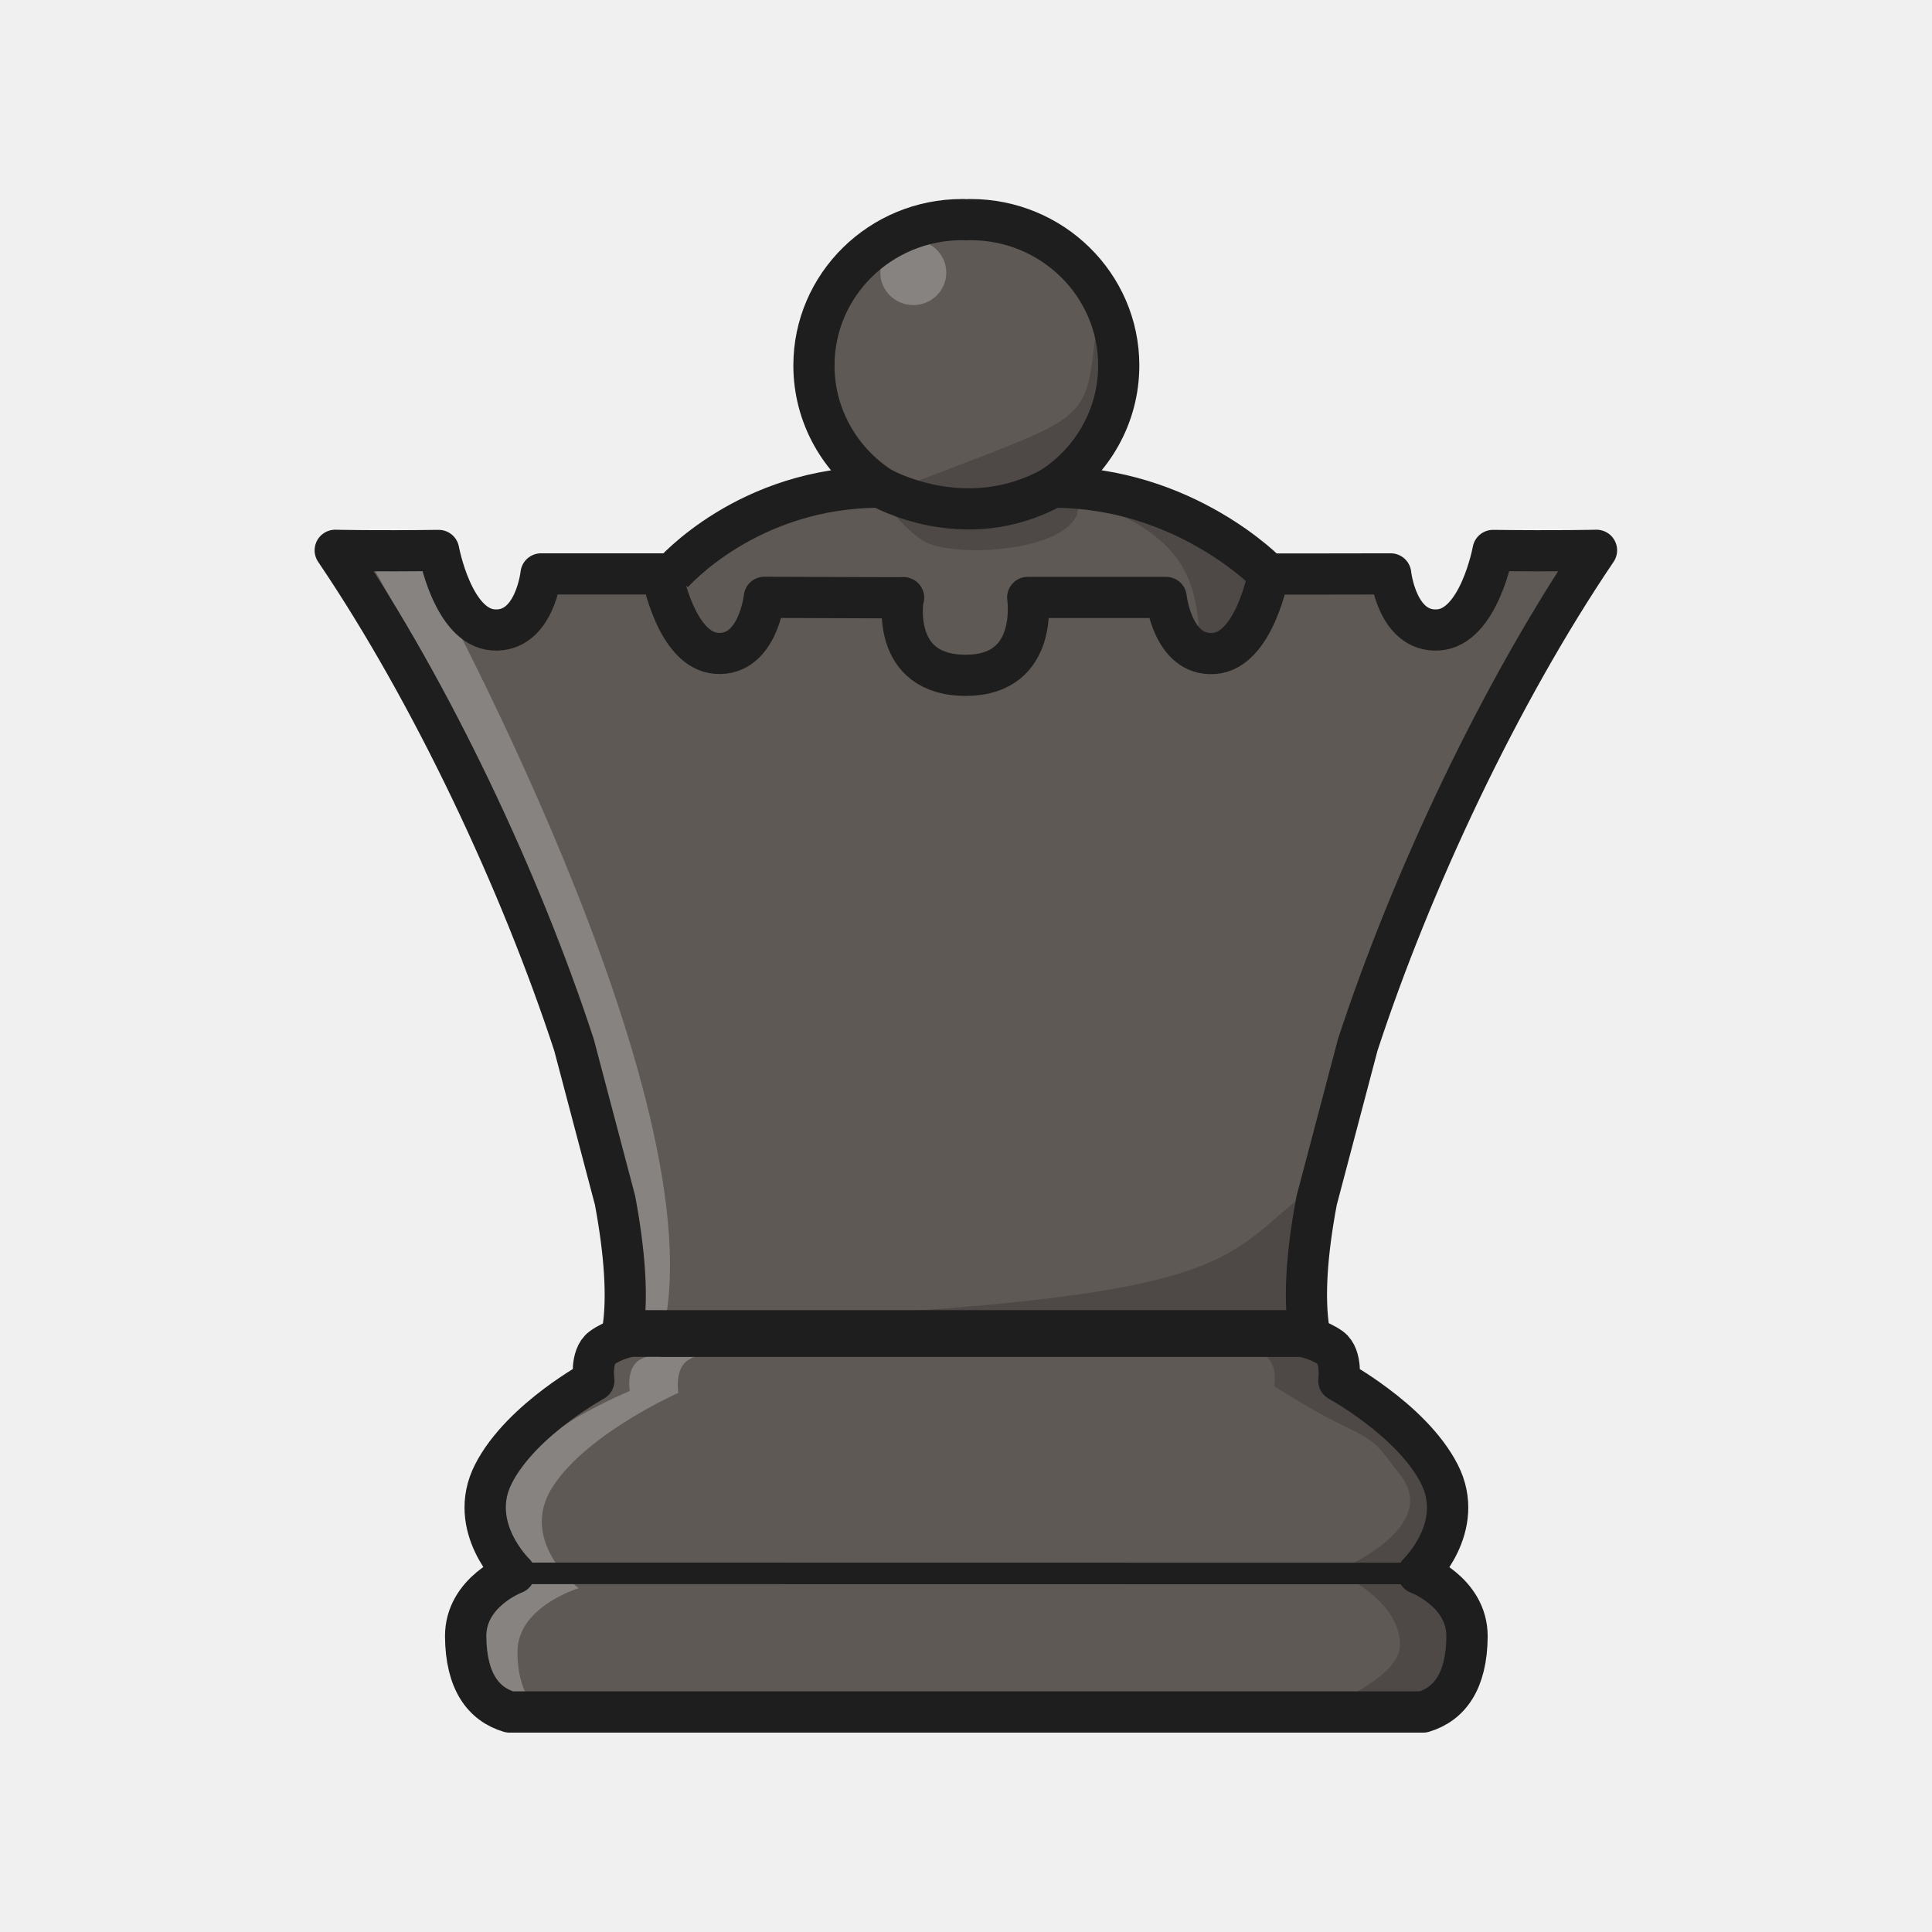
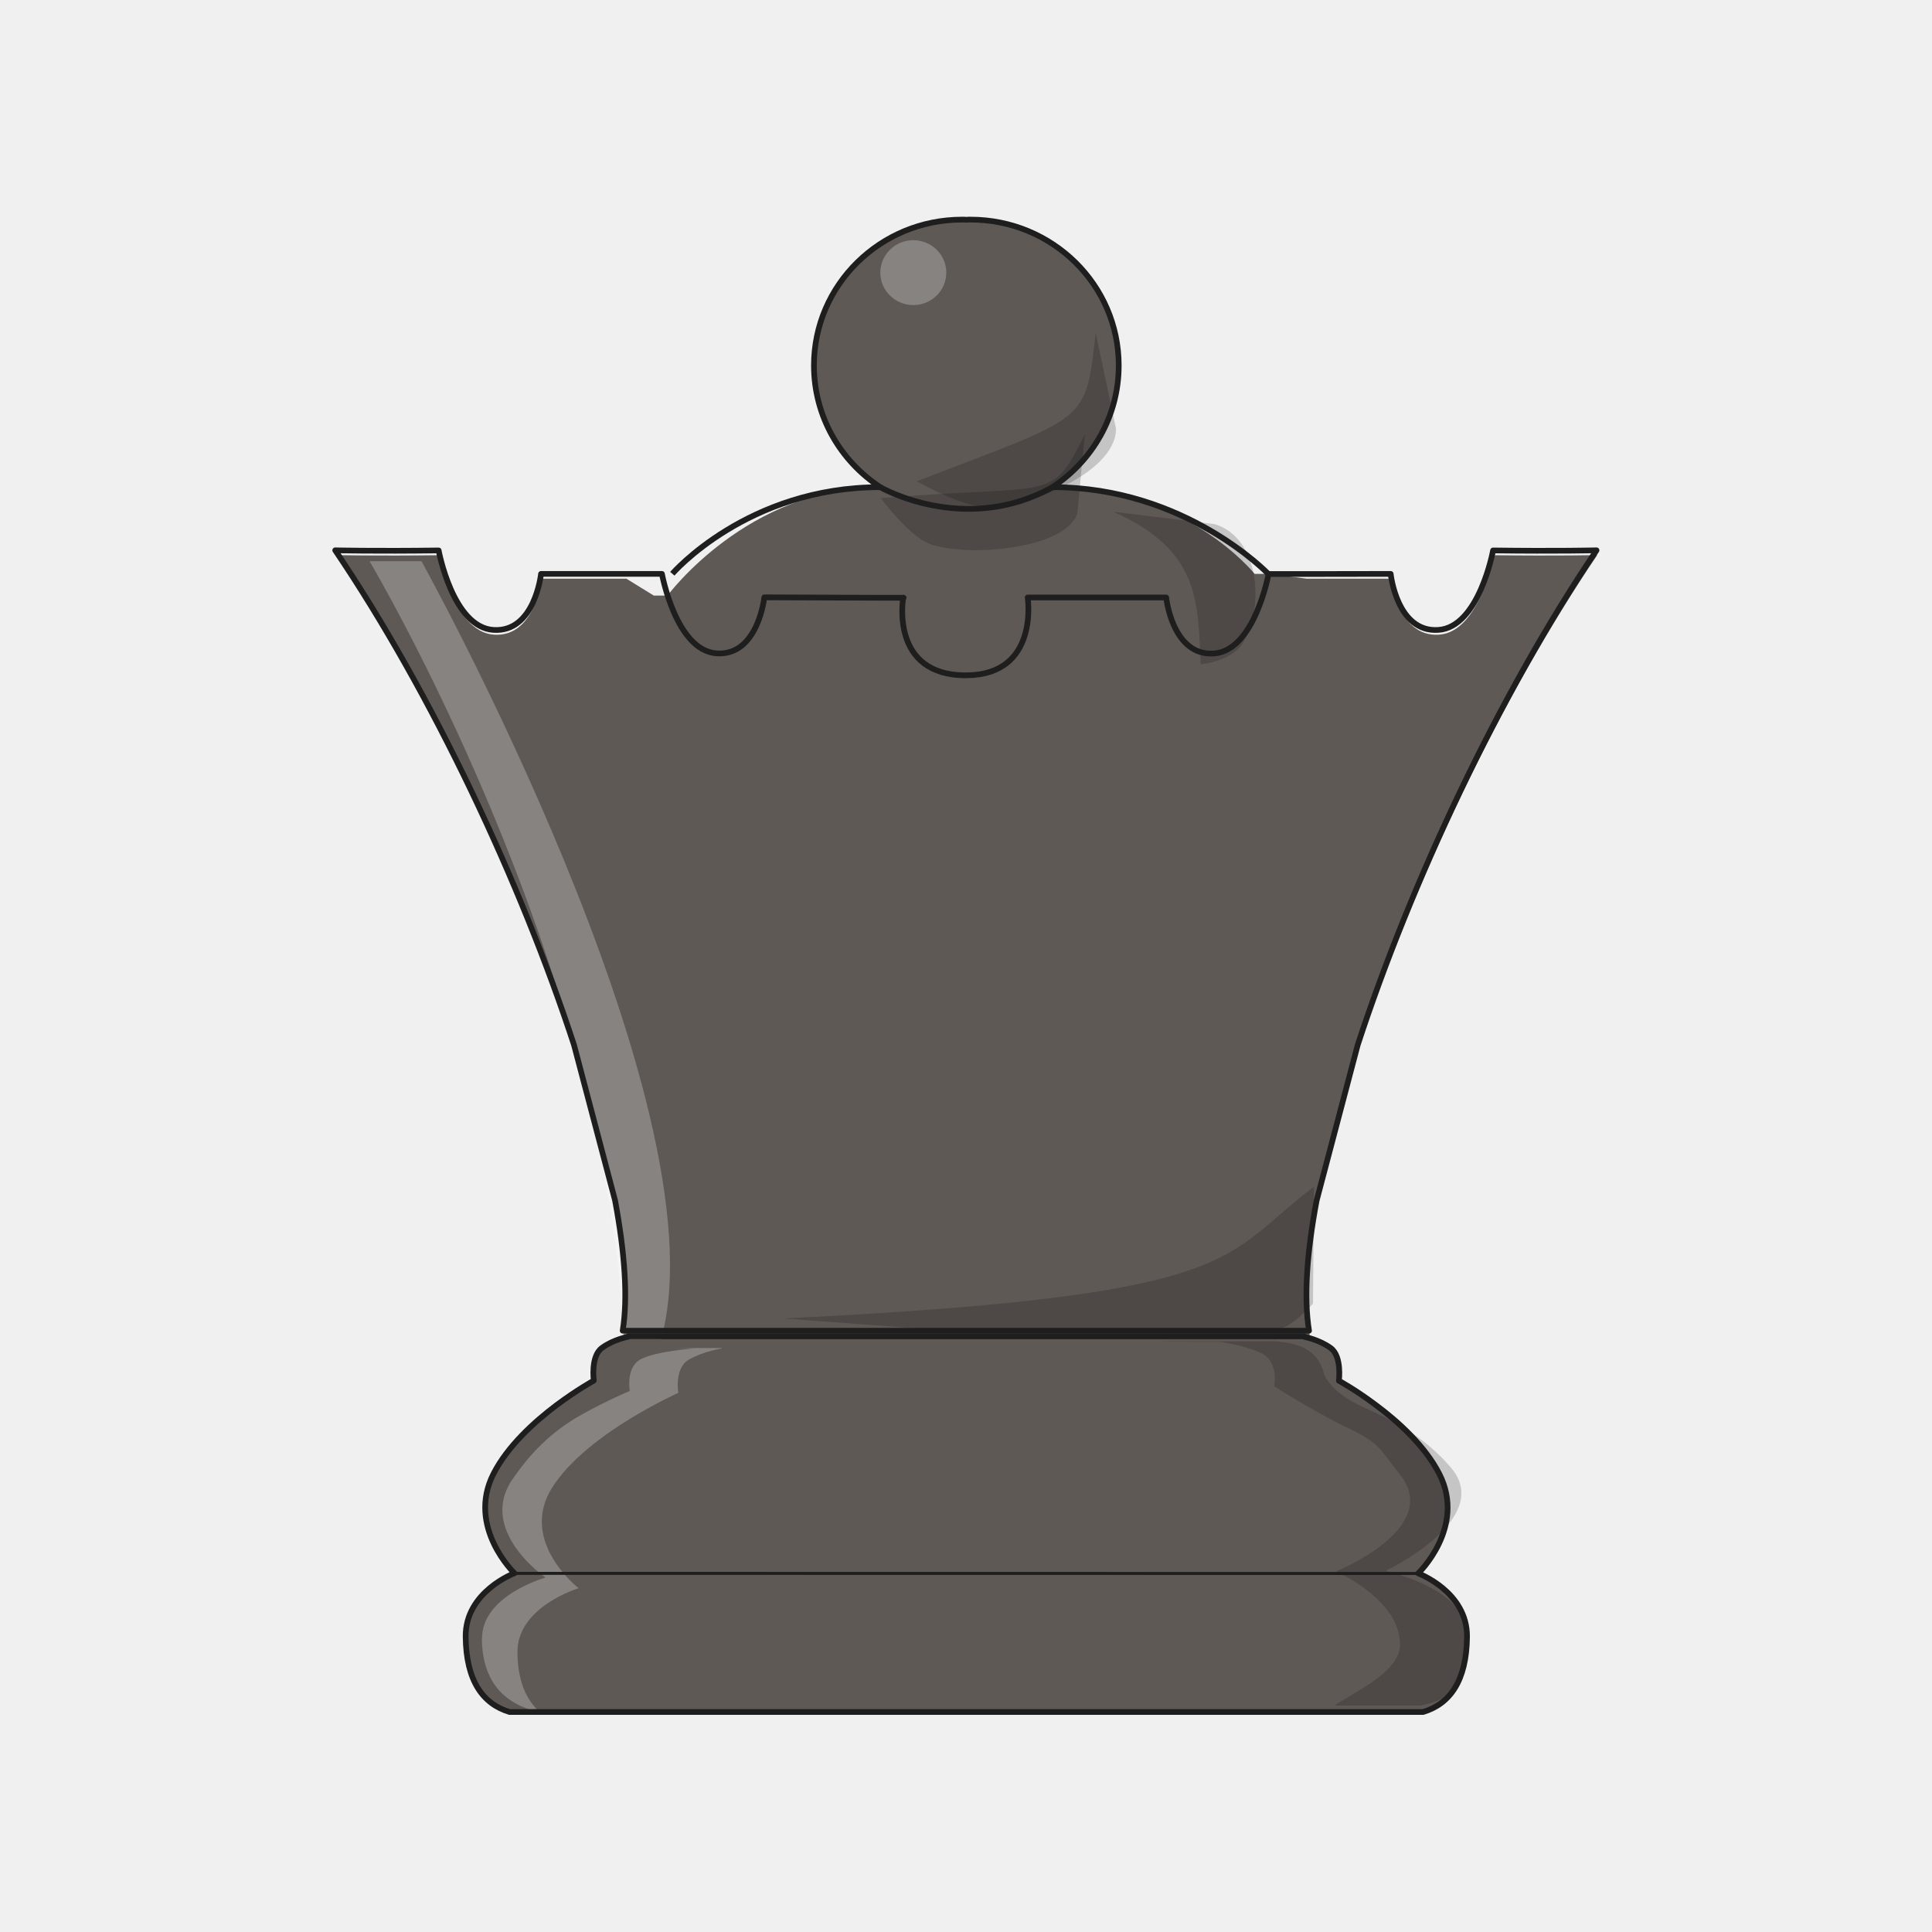
- <svg xmlns="http://www.w3.org/2000/svg" id="Layer_2" data-name="Layer 2" viewBox="0 0 141.73 141.73">
-   <defs>
-     <style>.cls-1{fill-rule:evenodd}.cls-1,.cls-2,.cls-3{stroke-width:0}.cls-1{fill:#000;isolation:isolate;opacity:.18}.cls-6{fill:none;stroke:#1e1e1e;stroke-linejoin:round;stroke-width:3.02px}.cls-2{fill:#fff;opacity:.25}.cls-3{fill:#5f5955}</style>
-   </defs>
-   <path d="M42.15 77.01c-3.89-11.89-10.38-25.74-17.52-36.29 0 0 2.85.07 7.59.01 0 0 1.03 5.64 4.02 5.83 3.03.2 3.49-4.11 3.49-4.11h6.22l2.01 1.24h1.01s5.87-7.97 15.62-7.95c-2.93-1.92-4.87-5.2-4.87-8.93 0-5.91 4.87-10.7 10.87-10.7.1 0 .21 0 .31.01.1-.01.21-.01.31-.01 6 0 10.87 4.79 10.87 10.7 0 3.73-1.94 7.01-4.87 8.93 9.75-.02 14.83 6.36 14.83 6.36h1.01l2.8.35h6.22s.45 4.31 3.49 4.11c2.99-.19 4.02-5.83 4.02-5.83 4.74.06 7.59-.01 7.59-.01-7.14 10.55-13.63 24.4-17.52 36.29l-3.01 11.4c-.73 3.86-.95 7.15-.56 9.56H45.73c.39-2.41.16-5.7-.56-9.56l-3.01-11.4Z" class="cls-3" />
-   <path d="M64.58 35.74s6.17 3.58 12.63 0h-.03" class="cls-3" />
-   <path d="M27.11 41.17s17.51 29.44 18.61 56.81c.05 1.16 2.45 1.53 2.85 0 4.4-17.1-17.65-56.81-17.65-56.81z" class="cls-2" />
-   <ellipse cx="67" cy="20" class="cls-2" rx="2.42" ry="2.38" />
-   <path d="M96.32 95.64c-2.11 2.16-2.36 2.01-5.49 2.1-9.81-.51-19.68 0-19.68 0l-13.69-1.02c34.26-1.66 32.01-4.49 38.93-9.66z" class="cls-1" />
-   <path d="M48.54 98.02h-2.4v.04s-1.09.2-1.93.82c-.85.62-.6 2.4-.6 2.4s-1.22.67-2.72 1.79c-1.64 1.23-3.6 3.01-4.64 5.05-1.99 3.9 1.54 7.29 1.54 7.29s-3.6 1.34-3.58 4.64c.03 3.29 1.29 4.96 3.22 5.54h67.02c1.93-.58 3.19-2.24 3.22-5.53.02-3.3-3.58-4.64-3.58-4.64s3.54-3.39 1.55-7.29c-1.04-2.04-3.01-3.83-4.65-5.05-1.5-1.13-2.72-1.79-2.72-1.79s.24-1.78-.6-2.4c-.85-.62-1.93-.82-1.93-.82v-.04h-2.41m10.66 17.4-66.3-.01" class="cls-3" />
-   <path d="M35.35 120.22c.03 3.19 1.68 4.8 4.19 5.38.02 0 .04 0 .06.01-1.02-.93-1.63-2.35-1.64-4.4-.03-3.35 4.49-4.7 4.49-4.7s-4.44-3.43-1.94-7.39c1.31-2.07 3.78-3.87 5.84-5.12 1.88-1.14 3.41-1.82 3.41-1.82s-.31-1.8.76-2.43c1.06-.62 2.43-.83 2.43-.83v-.03h-3.42l1.39.03s-2.82.2-3.93.8c-1.1.59-.79 2.32-.79 2.32s-1.59.65-3.54 1.74c-2.14 1.19-3.7 2.75-5.06 4.73-2.6 3.78 2.42 7.22 2.42 7.22s-4.7 1.3-4.66 4.5Z" class="cls-2" />
-   <path d="M64.62 36.54c12.94-1.06 12.43.38 14.96-4.67l-.55 5.81c-.89 2.63-8.22 3.25-10.9 2.19-1.48-.59-3.52-3.33-3.52-3.33Zm23.46 12.2c-.2-4.63-.07-8.39-6.41-11.2l7.45.91c3.33 1.04 3.63 6.12 2.08 8.68-.86 1.42-3.12 1.6-3.12 1.6Z" class="cls-1" />
-   <path d="M66.26 43.84s-1.03 5.76 4.68 5.7c5.32-.06 4.45-5.71 4.45-5.71h10.16s.45 4.31 3.49 4.11c2.99-.19 4.02-5.83 4.02-5.83h2.74l6.22-.01s.45 4.31 3.49 4.11c2.99-.19 4.02-5.83 4.02-5.83 4.74.06 7.59-.01 7.59-.01-7.14 10.55-13.63 24.4-17.52 36.29l-3.01 11.4c-.73 3.86-.95 7.15-.56 9.56H45.68c.39-2.41.16-5.7-.56-9.56l-3.01-11.4c-3.89-11.89-10.38-25.74-17.52-36.29 0 0 2.85.07 7.59.01 0 0 1.03 5.64 4.02 5.83 3.03.2 3.49-4.11 3.49-4.11h8.87s1.03 5.64 4.02 5.83c3.03.2 3.49-4.11 3.49-4.11l8.31.03h1.91Z" class="cls-6" />
-   <path d="M107.52 119.74c-.04 3.19-.21 4.81-3.38 5.38H97.9c1.29-.93 4.78-2.4 4.8-4.45.04-3.34-4.7-5.39-4.7-5.39s7.85-3.15 4.7-7.11c-1.65-2.07-1.43-2.27-4.03-3.52-2.37-1.14-5.2-2.96-5.2-2.96s.39-1.8-.96-2.43c-1.34-.62-3.06-.83-3.06-.83s-4.12 0-4.13-.03h8.44l-1.75.03s2.1-.22 3.5.38c1.39.59 1.62 1.99 1.62 1.99s.43 1.34 2.89 2.43c2.7 1.19 4.69 2.43 6.4 4.41 3.28 3.78-4.78 7.6-4.78 7.6s5.93 1.3 5.88 4.49Z" style="stroke-width:0;fill:#000;isolation:isolate;opacity:.18" />
-   <path d="m104.01 115.43-66.29-.01" style="fill:none;stroke:#1e1e1e;stroke-linejoin:round;stroke-width:1.58px" />
-   <path d="M48.49 98.02h-2.4v.04s-1.09.2-1.93.82c-.85.62-.6 2.4-.6 2.4s-1.22.67-2.72 1.79c-1.64 1.23-3.6 3.01-4.64 5.05-1.99 3.9 1.54 7.29 1.54 7.29s-3.6 1.34-3.58 4.64c.03 3.29 1.29 4.96 3.22 5.54h67.02c1.93-.58 3.19-2.24 3.22-5.53.02-3.3-3.58-4.64-3.58-4.64s3.54-3.39 1.55-7.29c-1.04-2.04-3.01-3.83-4.65-5.05-1.5-1.13-2.72-1.79-2.72-1.79s.24-1.78-.6-2.4c-.85-.62-1.93-.82-1.93-.82v-.04H48.53Z" style="stroke-width:3.03px;fill:none;stroke:#1e1e1e;stroke-linejoin:round" />
-   <path d="M67.24 35.31c12.71-4.89 12.36-4.2 13.14-10.89l1.49 7.03c.02 3.36-7.17 6.16-10.25 5.65-1.7-.28-4.38-1.8-4.38-1.8Z" class="cls-1" />
-   <path d="M49.32 42.09s5.5-6.37 15.26-6.35c-2.93-1.92-4.87-5.2-4.87-8.93 0-5.91 4.87-10.7 10.87-10.7.1 0 .21 0 .31.01.1-.01.21-.01.31-.01 6 0 10.87 4.79 10.87 10.7 0 3.73-1.94 7.01-4.87 8.93 9.75-.02 15.84 6.36 15.84 6.36" class="cls-6" />
-   <path d="M64.58 35.74s6.17 3.58 12.63 0h-.03" class="cls-6" />
+ <svg xmlns="http://www.w3.org/2000/svg" width="1024" height="1024" viewBox="0 0 1024 1024" fill="none">
+   <path d="M304.534 556.397C276.429 470.492 229.539 370.426 177.952 294.202C177.952 294.202 198.543 294.708 232.79 294.274C232.79 294.274 240.232 335.023 261.834 336.396C283.726 337.841 287.05 306.701 287.05 306.701H331.989L346.512 315.66H353.809C353.809 315.66 396.22 258.077 466.663 258.221C445.494 244.349 431.478 220.651 431.478 193.702C431.478 151.002 466.663 116.395 510.013 116.395C510.736 116.395 511.531 116.395 512.253 116.467C512.976 116.395 513.77 116.395 514.493 116.395C557.843 116.395 593.029 151.002 593.029 193.702C593.029 220.651 579.012 244.349 557.843 258.221C628.287 258.077 664.99 304.172 664.99 304.172H672.287L692.517 306.701H737.457C737.457 306.701 740.708 337.841 762.672 336.396C784.275 335.023 791.716 294.274 791.716 294.274C825.963 294.708 846.554 294.202 846.554 294.202C794.968 370.426 748.077 470.492 719.972 556.397L698.225 638.762C692.951 666.651 691.361 690.421 694.179 707.833H330.4C333.218 690.421 331.556 666.651 326.354 638.762L304.606 556.397H304.534Z" fill="#5F5955" style="fill:#5F5955;fill:color(display-p3 0.372 0.349 0.333);fill-opacity:1;" />
+   <path d="M466.591 258.223C466.591 258.223 511.169 284.088 557.843 258.223H557.626" fill="#5F5955" style="fill:#5F5955;fill:color(display-p3 0.372 0.349 0.333);fill-opacity:1;" />
+   <path opacity="0.25" d="M195.87 297.453C195.87 297.453 322.38 510.157 330.327 707.906C330.689 716.287 348.029 718.96 350.919 707.906C382.709 584.358 223.397 297.453 223.397 297.453H195.87Z" fill="white" style="fill:white;fill-opacity:1;" />
+   <path opacity="0.25" d="M484.075 161.696C493.732 161.696 501.56 153.997 501.56 144.5C501.56 135.003 493.732 127.305 484.075 127.305C474.419 127.305 466.591 135.003 466.591 144.5C466.591 153.997 474.419 161.696 484.075 161.696Z" fill="white" style="fill:white;fill-opacity:1;" />
+   <path opacity="0.18" fill-rule="evenodd" clip-rule="evenodd" d="M695.912 691C680.667 706.606 678.861 705.523 656.247 706.173C585.37 702.488 514.059 706.173 514.059 706.173L415.148 698.803C662.677 686.81 646.421 666.363 696.418 629.01L695.912 691Z" fill="black" style="fill:black;fill-opacity:1;" />
+   <path d="M350.702 708.195H333.362V708.484C333.362 708.484 325.487 709.929 319.418 714.409C313.276 718.888 315.083 731.749 315.083 731.749C315.083 731.749 306.268 736.59 295.431 744.682C283.582 753.568 269.421 766.429 261.907 781.168C247.529 809.345 273.033 833.838 273.033 833.838C273.033 833.838 247.023 843.52 247.168 867.362C247.384 891.133 256.488 903.198 270.432 907.389H754.652C768.596 903.198 777.7 891.205 777.917 867.434C778.061 843.592 752.051 833.91 752.051 833.91C752.051 833.91 777.628 809.418 763.25 781.24C755.736 766.501 741.502 753.568 729.653 744.754C718.816 736.59 710.001 731.821 710.001 731.821C710.001 731.821 711.735 718.961 705.666 714.481C699.525 710.002 691.722 708.557 691.722 708.557V708.268H674.31M751.328 833.983L272.311 833.91Z" fill="#5F5955" style="fill:#5F5955;fill:color(display-p3 0.372 0.349 0.333);fill-opacity:1;" />
+   <path opacity="0.25" d="M255.404 868.59C255.621 891.638 267.542 903.27 285.677 907.46C285.822 907.46 285.966 907.46 286.111 907.533C278.741 900.813 274.334 890.554 274.262 875.743C274.045 851.539 306.702 841.785 306.702 841.785C306.702 841.785 274.623 817.003 292.685 788.392C302.15 773.437 319.996 760.432 334.879 751.4C348.462 743.164 359.517 738.251 359.517 738.251C359.517 738.251 357.277 725.246 365.008 720.694C372.666 716.214 382.564 714.697 382.564 714.697V714.48H357.855L367.898 714.697C367.898 714.697 347.523 716.142 339.503 720.477C331.556 724.74 333.796 737.239 333.796 737.239C333.796 737.239 322.308 741.935 308.219 749.811C292.758 758.408 281.487 769.68 271.661 783.985C252.876 811.296 289.145 836.15 289.145 836.15C289.145 836.15 255.188 845.542 255.477 868.662L255.404 868.59Z" fill="white" style="fill:white;fill-opacity:1;" />
+   <path opacity="0.18" fill-rule="evenodd" clip-rule="evenodd" d="M466.88 264.002C560.371 256.344 556.687 266.748 574.966 230.262L570.992 272.239C564.562 291.241 511.603 295.72 492.24 288.062C481.547 283.799 466.808 264.002 466.808 264.002H466.88ZM636.379 352.148C634.934 318.696 635.873 291.53 590.066 271.228L643.893 277.802C667.952 285.316 670.119 322.019 658.92 340.515C652.707 350.775 636.379 352.075 636.379 352.075V352.148Z" fill="black" style="fill:black;fill-opacity:1;" />
+   <path d="M478.729 316.745C478.729 316.745 471.287 358.361 512.542 357.927C550.979 357.494 544.693 316.672 544.693 316.672H618.099C618.099 316.672 621.351 347.812 643.315 346.367C664.917 344.994 672.359 304.245 672.359 304.245H692.156L737.095 304.173C737.095 304.173 740.346 335.313 762.31 333.868C783.913 332.495 791.355 291.746 791.355 291.746C825.602 292.18 846.193 291.674 846.193 291.674C794.606 367.898 747.716 467.964 719.611 553.869L697.863 636.234C692.589 664.123 691 687.893 693.817 705.305H330.038C332.856 687.893 331.194 664.123 325.992 636.234L304.245 553.869C276.14 467.964 229.25 367.898 177.663 291.674C177.663 291.674 198.254 292.18 232.501 291.746C232.501 291.746 239.943 332.495 261.545 333.868C283.437 335.313 286.761 304.173 286.761 304.173H350.846C350.846 304.173 358.288 344.922 379.891 346.295C401.783 347.74 405.106 316.6 405.106 316.6L465.146 316.817H478.946L478.729 316.745Z" stroke="#1E1E1E" style="stroke:#1E1E1E;stroke:color(display-p3 0.118 0.118 0.118);stroke-opacity:1;" stroke-width="3.02" stroke-linejoin="round" />
+   <path opacity="0.18" d="M776.833 865.122C776.544 888.17 775.315 899.875 752.412 903.993H707.328C716.648 897.274 741.864 886.653 742.008 871.842C742.297 847.71 708.051 832.899 708.051 832.899C708.051 832.899 764.767 810.14 742.008 781.529C730.087 766.573 731.676 765.128 712.891 756.097C695.768 747.861 675.321 734.711 675.321 734.711C675.321 734.711 678.139 721.706 668.385 717.154C658.704 712.675 646.277 711.158 646.277 711.158C646.277 711.158 616.51 711.158 616.438 710.941H677.417L664.773 711.158C664.773 711.158 679.945 709.568 690.06 713.903C700.103 718.166 701.765 728.281 701.765 728.281C701.765 728.281 704.872 737.962 722.645 745.838C742.153 754.435 756.53 763.394 768.885 777.7C792.583 805.01 734.35 832.61 734.35 832.61C734.35 832.61 777.194 842.002 776.833 865.05V865.122Z" fill="black" style="fill:black;fill-opacity:1;" />
+   <path d="M751.473 833.982L272.527 833.91" stroke="#1E1E1E" style="stroke:#1E1E1E;stroke:color(display-p3 0.118 0.118 0.118);stroke-opacity:1;" stroke-width="1.58" stroke-linejoin="round" />
+   <path d="M350.341 708.195H333.001V708.484C333.001 708.484 325.125 709.929 319.056 714.409C312.915 718.888 314.721 731.749 314.721 731.749C314.721 731.749 305.907 736.59 295.069 744.682C283.22 753.568 269.059 766.429 261.545 781.168C247.168 809.345 272.672 833.838 272.672 833.838C272.672 833.838 246.662 843.52 246.806 867.362C247.023 891.133 256.127 903.198 270.071 907.389H754.291C768.235 903.198 777.338 891.205 777.555 867.434C777.7 843.592 751.69 833.91 751.69 833.91C751.69 833.91 777.266 809.418 762.888 781.24C755.374 766.501 741.141 753.568 729.292 744.754C718.455 736.59 709.64 731.821 709.64 731.821C709.64 731.821 711.374 718.961 705.305 714.481C699.164 710.002 691.361 708.557 691.361 708.557V708.268H350.63L350.341 708.195Z" stroke="#1E1E1E" style="stroke:#1E1E1E;stroke:color(display-p3 0.118 0.118 0.118);stroke-opacity:1;" stroke-width="3.03" stroke-linejoin="round" />
+   <path opacity="0.18" fill-rule="evenodd" clip-rule="evenodd" d="M485.81 255.116C577.639 219.786 575.111 224.771 580.746 176.436L591.511 227.227C591.656 251.503 539.708 271.733 517.455 268.049C505.173 266.026 485.81 255.044 485.81 255.044V255.116Z" fill="black" style="fill:black;fill-opacity:1;" />
+   <path d="M356.337 304.1C356.337 304.1 396.074 258.077 466.591 258.221C445.421 244.349 431.405 220.651 431.405 193.702C431.405 151.002 466.591 116.395 509.941 116.395C510.663 116.395 511.458 116.395 512.18 116.467C512.903 116.395 513.698 116.395 514.42 116.395C557.77 116.395 592.956 151.002 592.956 193.702C592.956 220.651 578.939 244.349 557.77 258.221C628.214 258.077 672.214 304.172 672.214 304.172" stroke="#1E1E1E" style="stroke:#1E1E1E;stroke:color(display-p3 0.118 0.118 0.118);stroke-opacity:1;" stroke-width="3.02" stroke-linejoin="round" />
+   <path d="M466.591 258.223C466.591 258.223 511.169 284.088 557.843 258.223H557.626" stroke="#1E1E1E" style="stroke:#1E1E1E;stroke:color(display-p3 0.118 0.118 0.118);stroke-opacity:1;" stroke-width="3.02" stroke-linejoin="round" />
</svg>
